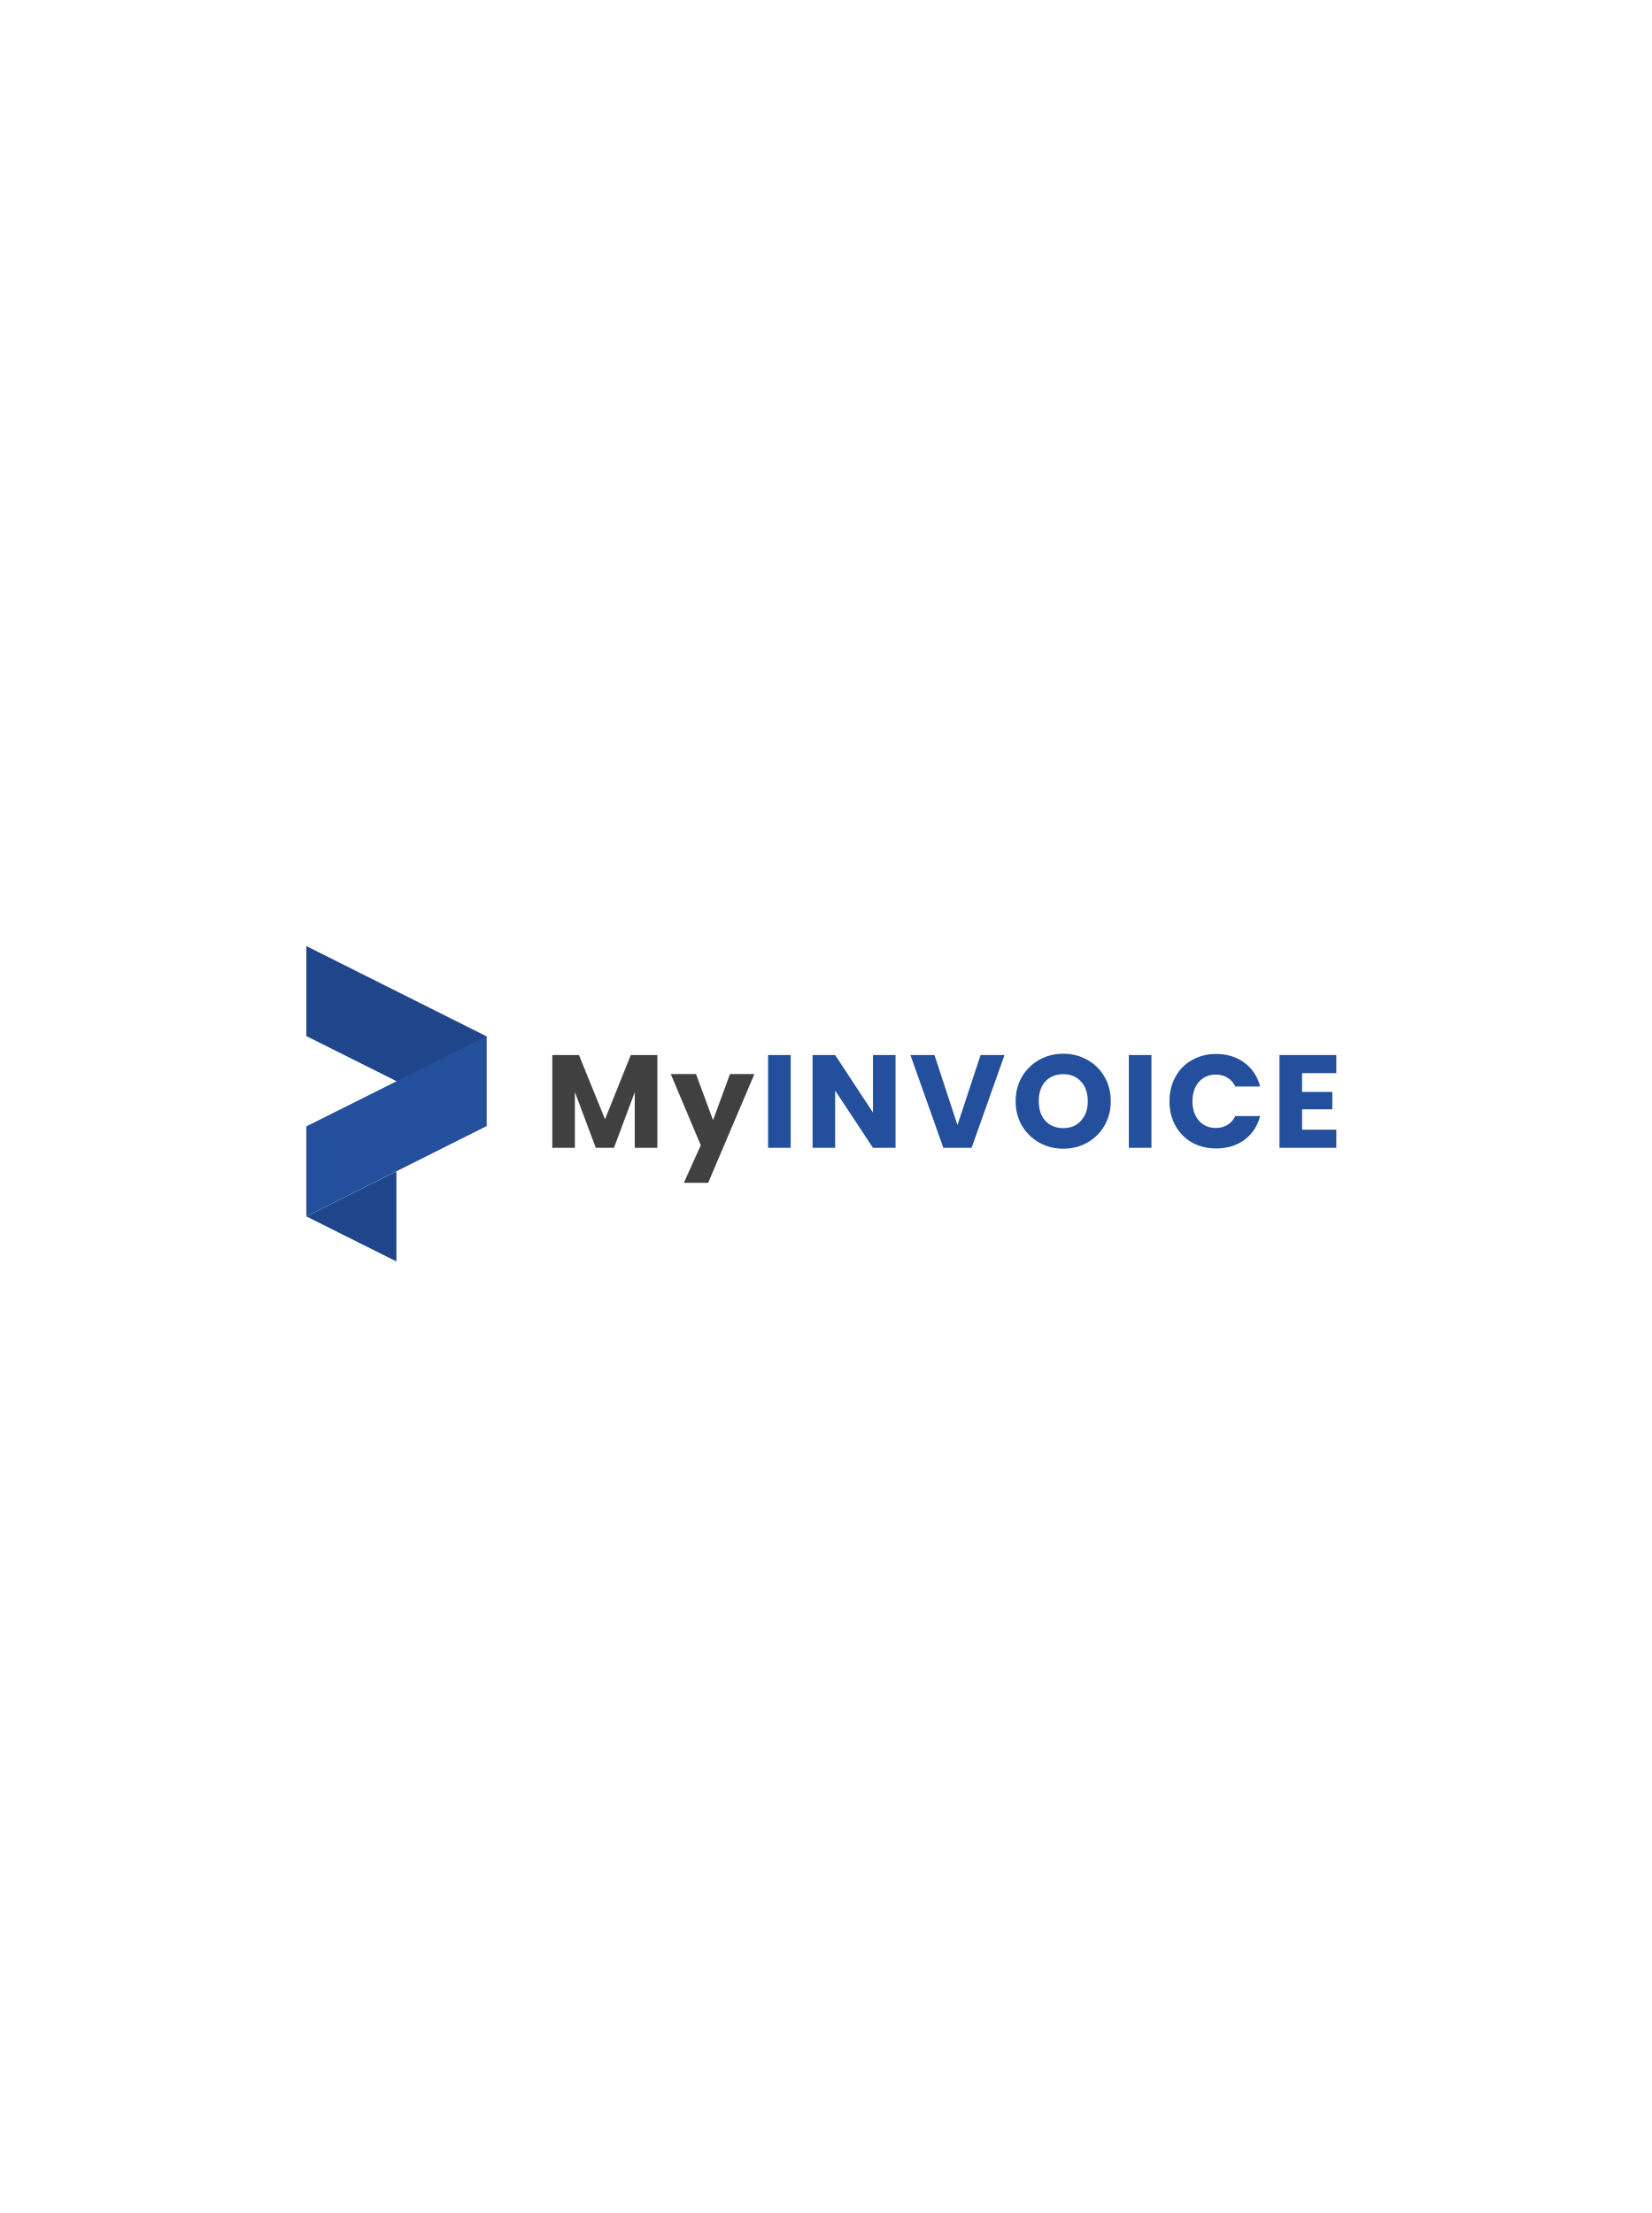
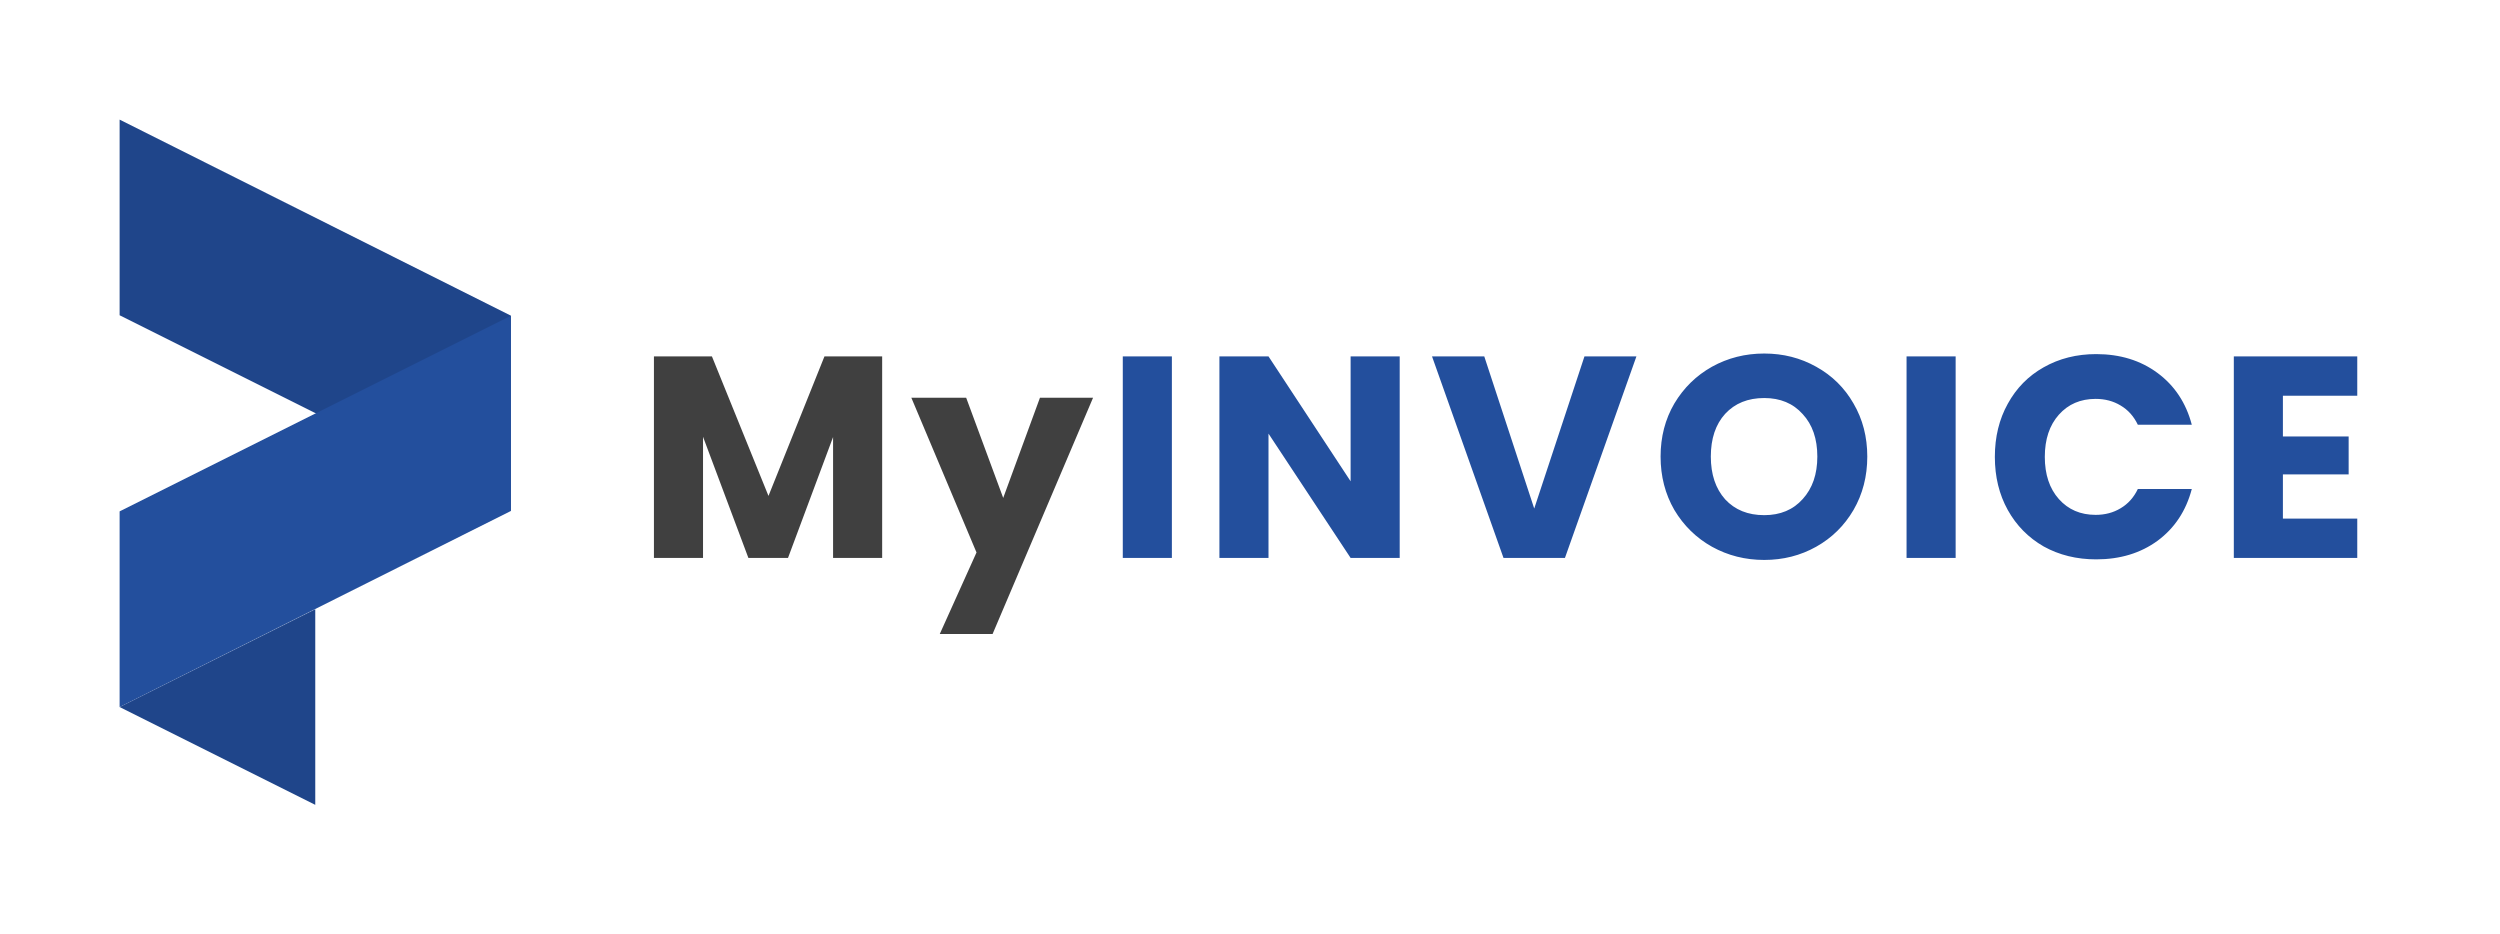
- <svg xmlns="http://www.w3.org/2000/svg" width="300" height="402" viewBox="0 0 300 402" fill="none">
-   <path fill-rule="evenodd" clip-rule="evenodd" d="M72 212.786V229.143L55.644 220.964L72 212.786Z" fill="#1F458A" />
-   <path fill-rule="evenodd" clip-rule="evenodd" d="M55.644 171.857L88.356 188.248V204.57L55.644 188.213V171.857Z" fill="#1F458A" />
-   <path fill-rule="evenodd" clip-rule="evenodd" d="M55.644 220.965L88.356 204.574V188.252L55.644 204.608V220.965Z" fill="#234F9D" />
-   <path d="M119.393 191.652V208.5H115.289V198.396L111.521 208.5H108.209L104.417 198.372V208.5H100.313V191.652H105.161L109.889 203.316L114.569 191.652H119.393ZM137.024 195.108L128.624 214.86H124.208L127.28 208.044L121.832 195.108H126.416L129.512 203.484L132.584 195.108H137.024Z" fill="#404040" />
-   <path d="M143.612 191.652V208.5H139.508V191.652H143.612ZM162.658 208.5H158.554L151.69 198.108V208.5H147.586V191.652H151.69L158.554 202.092V191.652H162.658V208.5ZM182.449 191.652L176.473 208.5H171.337L165.361 191.652H169.729L173.905 204.372L178.105 191.652H182.449ZM193.133 208.668C191.549 208.668 190.093 208.3 188.765 207.564C187.453 206.828 186.405 205.804 185.621 204.492C184.853 203.164 184.469 201.676 184.469 200.028C184.469 198.38 184.853 196.9 185.621 195.588C186.405 194.276 187.453 193.252 188.765 192.516C190.093 191.78 191.549 191.412 193.133 191.412C194.717 191.412 196.165 191.78 197.477 192.516C198.805 193.252 199.845 194.276 200.597 195.588C201.365 196.9 201.749 198.38 201.749 200.028C201.749 201.676 201.365 203.164 200.597 204.492C199.829 205.804 198.789 206.828 197.477 207.564C196.165 208.3 194.717 208.668 193.133 208.668ZM193.133 204.924C194.477 204.924 195.549 204.476 196.349 203.58C197.165 202.684 197.573 201.5 197.573 200.028C197.573 198.54 197.165 197.356 196.349 196.476C195.549 195.58 194.477 195.132 193.133 195.132C191.773 195.132 190.685 195.572 189.869 196.452C189.069 197.332 188.669 198.524 188.669 200.028C188.669 201.516 189.069 202.708 189.869 203.604C190.685 204.484 191.773 204.924 193.133 204.924ZM209.136 191.652V208.5H205.032V191.652H209.136ZM212.414 200.052C212.414 198.388 212.774 196.908 213.494 195.612C214.214 194.3 215.214 193.284 216.494 192.564C217.79 191.828 219.254 191.46 220.886 191.46C222.886 191.46 224.598 191.988 226.022 193.044C227.446 194.1 228.398 195.54 228.878 197.364H224.366C224.03 196.66 223.55 196.124 222.926 195.756C222.318 195.388 221.622 195.204 220.838 195.204C219.574 195.204 218.55 195.644 217.766 196.524C216.982 197.404 216.59 198.58 216.59 200.052C216.59 201.524 216.982 202.7 217.766 203.58C218.55 204.46 219.574 204.9 220.838 204.9C221.622 204.9 222.318 204.716 222.926 204.348C223.55 203.98 224.03 203.444 224.366 202.74H228.878C228.398 204.564 227.446 206.004 226.022 207.06C224.598 208.1 222.886 208.62 220.886 208.62C219.254 208.62 217.79 208.26 216.494 207.54C215.214 206.804 214.214 205.788 213.494 204.492C212.774 203.196 212.414 201.716 212.414 200.052ZM236.495 194.94V198.348H241.991V201.516H236.495V205.212H242.711V208.5H232.391V191.652H242.711V194.94H236.495Z" fill="#234F9D" />
+ <svg xmlns="http://www.w3.org/2000/svg" width="209" height="78" viewBox="0 0 209 78" fill="none">
+   <path fill-rule="evenodd" clip-rule="evenodd" d="M26.356 50.929V67.285L10 59.107L26.356 50.929Z" fill="#1F458A" />
+   <path fill-rule="evenodd" clip-rule="evenodd" d="M10 10L42.712 26.391V42.712L10 26.356V10Z" fill="#1F458A" />
+   <path fill-rule="evenodd" clip-rule="evenodd" d="M10 59.107L42.712 42.716V26.395L10 42.751V59.107Z" fill="#234F9D" />
+   <path d="M73.749 29.795V46.643H69.645V36.539L65.877 46.643H62.565L58.773 36.515V46.643H54.669V29.795H59.517L64.245 41.459L68.925 29.795H73.749ZM91.38 33.251L82.98 53.003H78.564L81.636 46.187L76.188 33.251H80.772L83.868 41.627L86.94 33.251H91.38Z" fill="#404040" />
+   <path d="M97.969 29.795V46.643H93.865V29.795H97.969ZM117.015 46.643H112.911L106.047 36.251V46.643H101.943V29.795H106.047L112.911 40.235V29.795H117.015V46.643ZM136.805 29.795L130.829 46.643H125.693L119.717 29.795H124.085L128.261 42.515L132.461 29.795H136.805ZM147.489 46.811C145.905 46.811 144.449 46.443 143.121 45.707C141.809 44.971 140.761 43.947 139.977 42.635C139.209 41.307 138.825 39.819 138.825 38.171C138.825 36.523 139.209 35.043 139.977 33.731C140.761 32.419 141.809 31.395 143.121 30.659C144.449 29.923 145.905 29.555 147.489 29.555C149.073 29.555 150.521 29.923 151.833 30.659C153.161 31.395 154.201 32.419 154.953 33.731C155.721 35.043 156.105 36.523 156.105 38.171C156.105 39.819 155.721 41.307 154.953 42.635C154.185 43.947 153.145 44.971 151.833 45.707C150.521 46.443 149.073 46.811 147.489 46.811ZM147.489 43.067C148.833 43.067 149.905 42.619 150.705 41.723C151.521 40.827 151.929 39.643 151.929 38.171C151.929 36.683 151.521 35.499 150.705 34.619C149.905 33.723 148.833 33.275 147.489 33.275C146.129 33.275 145.041 33.715 144.225 34.595C143.425 35.475 143.025 36.667 143.025 38.171C143.025 39.659 143.425 40.851 144.225 41.747C145.041 42.627 146.129 43.067 147.489 43.067ZM163.492 29.795V46.643H159.388V29.795H163.492ZM166.77 38.195C166.77 36.531 167.13 35.051 167.85 33.755C168.57 32.443 169.57 31.427 170.85 30.707C172.146 29.971 173.61 29.603 175.242 29.603C177.242 29.603 178.954 30.131 180.378 31.187C181.802 32.243 182.754 33.683 183.234 35.507H178.722C178.386 34.803 177.906 34.267 177.282 33.899C176.674 33.531 175.978 33.347 175.194 33.347C173.93 33.347 172.906 33.787 172.122 34.667C171.338 35.547 170.946 36.723 170.946 38.195C170.946 39.667 171.338 40.843 172.122 41.723C172.906 42.603 173.93 43.043 175.194 43.043C175.978 43.043 176.674 42.859 177.282 42.491C177.906 42.123 178.386 41.587 178.722 40.883H183.234C182.754 42.707 181.802 44.147 180.378 45.203C178.954 46.243 177.242 46.763 175.242 46.763C173.61 46.763 172.146 46.403 170.85 45.683C169.57 44.947 168.57 43.931 167.85 42.635C167.13 41.339 166.77 39.859 166.77 38.195ZM190.851 33.083V36.491H196.347V39.659H190.851V43.355H197.067V46.643H186.747V29.795H197.067V33.083H190.851Z" fill="#234F9D" />
</svg>
